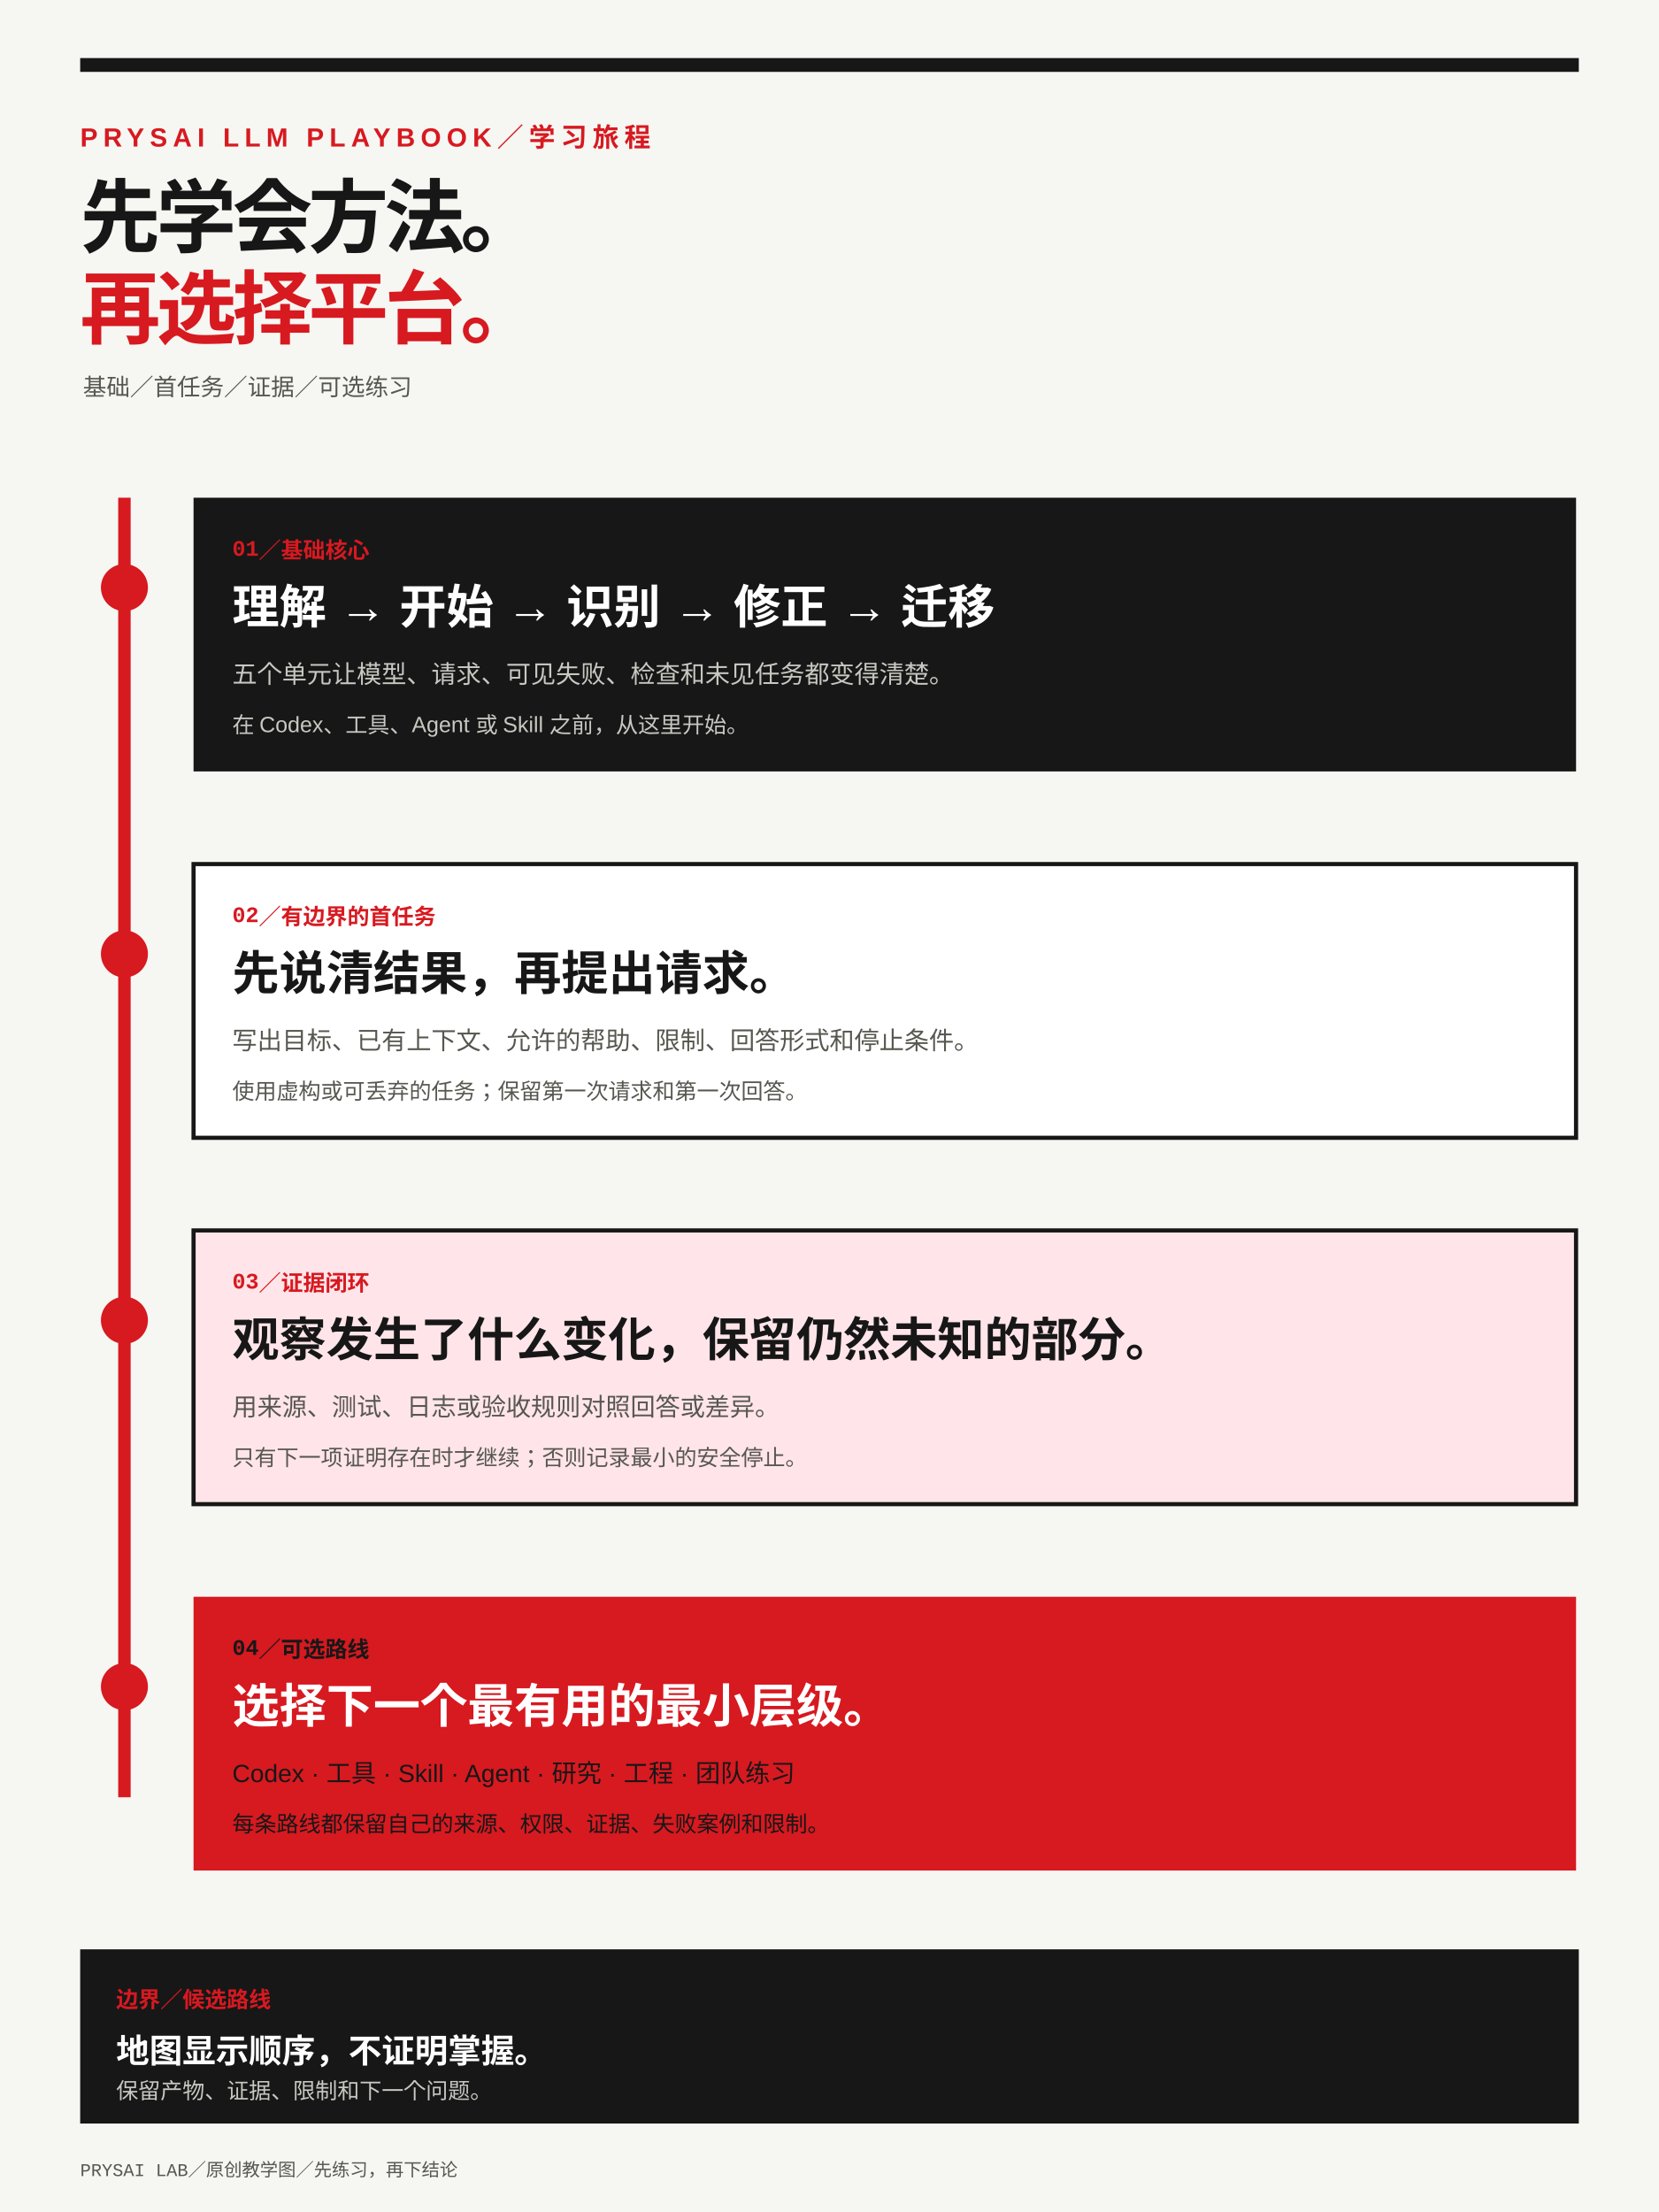
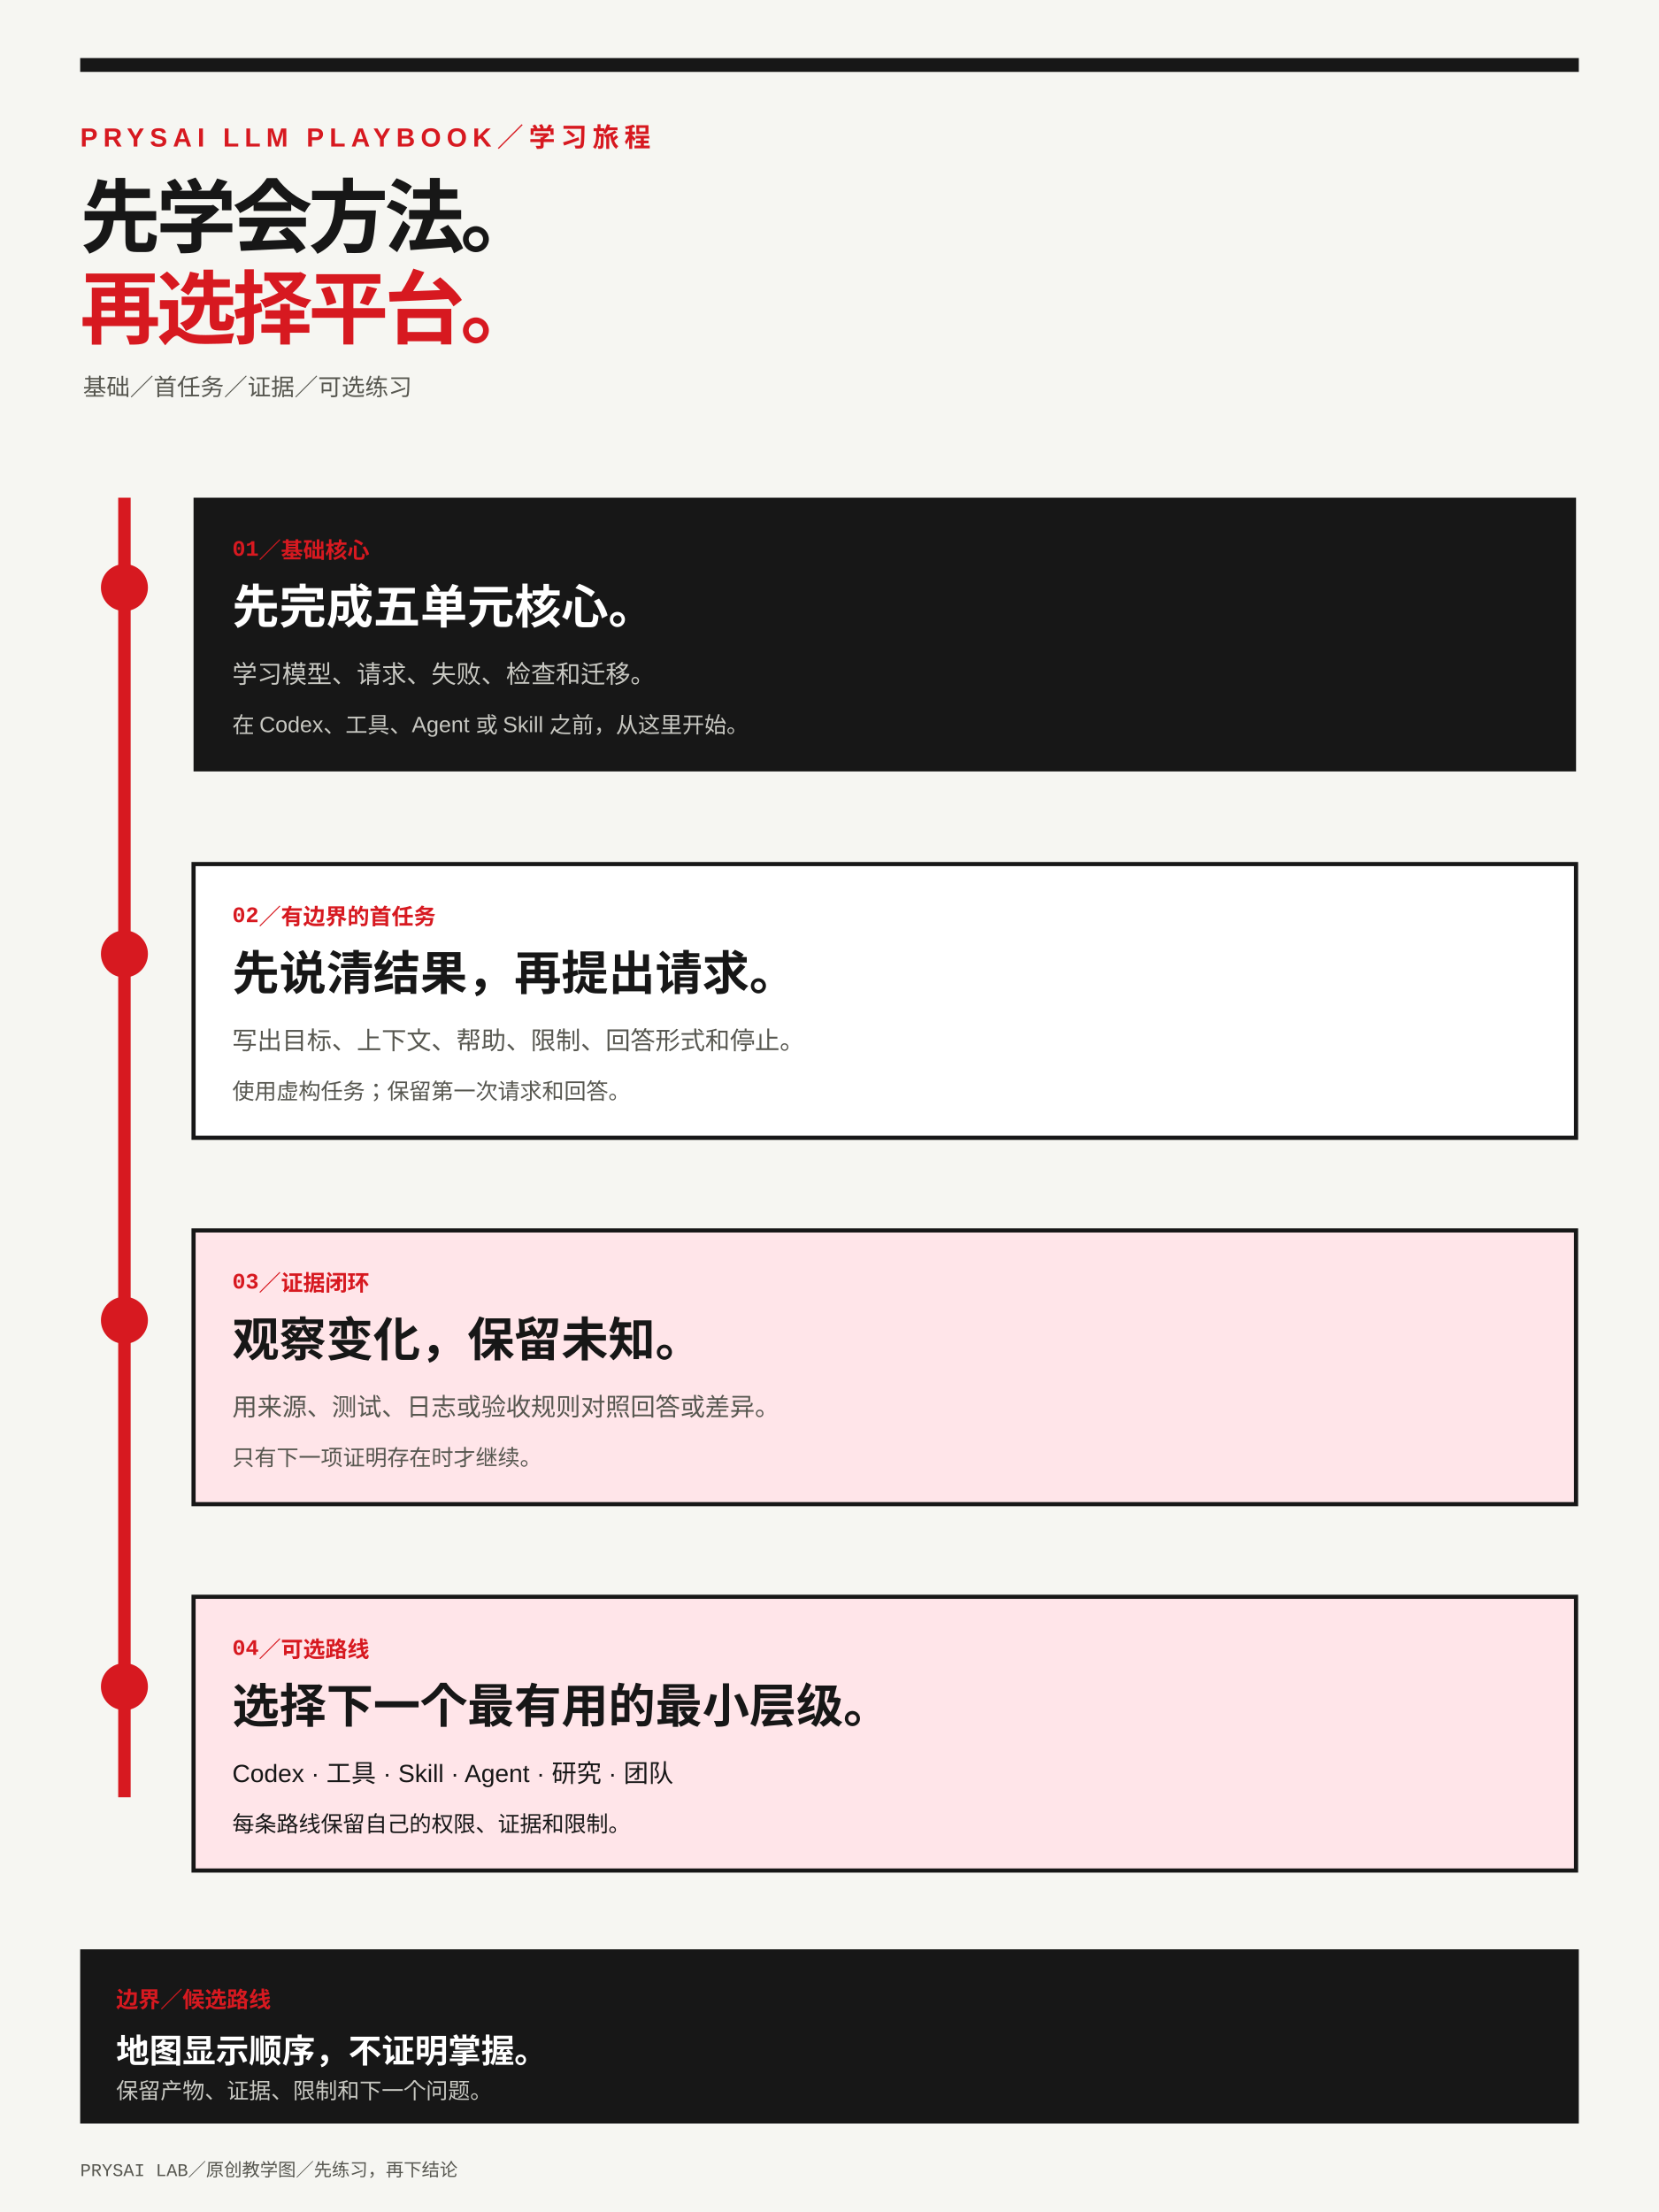
<svg xmlns="http://www.w3.org/2000/svg" viewBox="0 0 1200 1600" role="img" aria-labelledby="title desc">
  <rect width="1200" height="1600" fill="#f6f6f2" />
  <rect x="58" y="42" width="1084" height="10" fill="#171717" />
  <text x="58" y="106" fill="#d71920" font-family="Arial, Helvetica, sans-serif" font-size="19" font-weight="700" letter-spacing="4">PRYSAI LLM PLAYBOOK／学习旅程</text>
  <text x="58" y="178" fill="#171717" font-family="Arial, Helvetica, sans-serif" font-size="58" font-weight="900" letter-spacing="-3">先学会方法。</text>
  <text x="58" y="244" fill="#d71920" font-family="Arial, Helvetica, sans-serif" font-size="58" font-weight="900" letter-spacing="-3">再选择平台。</text>
  <text x="60" y="286" fill="#575750" font-family="Consolas, 'Courier New', monospace" font-size="17">基础／首任务／证据／可选练习</text>
  <line x1="90" y1="360" x2="90" y2="1300" stroke="#d71920" stroke-width="9" />
  <circle cx="90" cy="425" r="17" fill="#d71920" />
  <circle cx="90" cy="690" r="17" fill="#d71920" />
  <circle cx="90" cy="955" r="17" fill="#d71920" />
  <circle cx="90" cy="1220" r="17" fill="#d71920" />
  <g transform="translate(140 360)">
    <rect width="1000" height="198" fill="#171717" />
    <text x="28" y="42" fill="#d71920" font-family="Consolas, 'Courier New', monospace" font-size="16" font-weight="700">01／基础核心</text>
-     <text x="28" y="91" fill="#ffffff" font-family="Arial, Helvetica, sans-serif" font-size="34" font-weight="900">理解 → 开始 → 识别 → 修正 → 迁移</text>
-     <text x="28" y="134" fill="#c8c8c2" font-family="Arial, Helvetica, sans-serif" font-size="18">五个单元让模型、请求、可见失败、检查和未见任务都变得清楚。</text>
+     <text x="28" y="91" fill="#ffffff" font-family="Arial, Helvetica, sans-serif" font-size="34" font-weight="900">先完成五单元核心。</text>
+     <text x="28" y="134" fill="#c8c8c2" font-family="Arial, Helvetica, sans-serif" font-size="18">学习模型、请求、失败、检查和迁移。</text>
    <text x="28" y="170" fill="#c8c8c2" font-family="Arial, Helvetica, sans-serif" font-size="16">在 Codex、工具、Agent 或 Skill 之前，从这里开始。</text>
  </g>
  <g transform="translate(140 625)">
    <rect width="1000" height="198" fill="#ffffff" stroke="#171717" stroke-width="3" />
    <text x="28" y="42" fill="#d71920" font-family="Consolas, 'Courier New', monospace" font-size="16" font-weight="700">02／有边界的首任务</text>
    <text x="28" y="91" fill="#171717" font-family="Arial, Helvetica, sans-serif" font-size="34" font-weight="900">先说清结果，再提出请求。</text>
-     <text x="28" y="134" fill="#575750" font-family="Arial, Helvetica, sans-serif" font-size="18">写出目标、已有上下文、允许的帮助、限制、回答形式和停止条件。</text>
-     <text x="28" y="170" fill="#575750" font-family="Arial, Helvetica, sans-serif" font-size="16">使用虚构或可丢弃的任务；保留第一次请求和第一次回答。</text>
+     <text x="28" y="134" fill="#575750" font-family="Arial, Helvetica, sans-serif" font-size="18">写出目标、上下文、帮助、限制、回答形式和停止。</text>
+     <text x="28" y="170" fill="#575750" font-family="Arial, Helvetica, sans-serif" font-size="16">使用虚构任务；保留第一次请求和回答。</text>
  </g>
  <g transform="translate(140 890)">
    <rect width="1000" height="198" fill="#ffe5e9" stroke="#171717" stroke-width="3" />
    <text x="28" y="42" fill="#d71920" font-family="Consolas, 'Courier New', monospace" font-size="16" font-weight="700">03／证据闭环</text>
-     <text x="28" y="91" fill="#171717" font-family="Arial, Helvetica, sans-serif" font-size="34" font-weight="900">观察发生了什么变化，保留仍然未知的部分。</text>
+     <text x="28" y="91" fill="#171717" font-family="Arial, Helvetica, sans-serif" font-size="34" font-weight="900">观察变化，保留未知。</text>
    <text x="28" y="134" fill="#575750" font-family="Arial, Helvetica, sans-serif" font-size="18">用来源、测试、日志或验收规则对照回答或差异。</text>
-     <text x="28" y="170" fill="#575750" font-family="Arial, Helvetica, sans-serif" font-size="16">只有下一项证明存在时才继续；否则记录最小的安全停止。</text>
+     <text x="28" y="170" fill="#575750" font-family="Arial, Helvetica, sans-serif" font-size="16">只有下一项证明存在时才继续。</text>
  </g>
  <g transform="translate(140 1155)">
-     <rect width="1000" height="198" fill="#d71920" />
-     <text x="28" y="42" fill="#171717" font-family="Consolas, 'Courier New', monospace" font-size="16" font-weight="700">04／可选路线</text>
-     <text x="28" y="91" fill="#ffffff" font-family="Arial, Helvetica, sans-serif" font-size="34" font-weight="900">选择下一个最有用的最小层级。</text>
-     <text x="28" y="134" fill="#171717" font-family="Arial, Helvetica, sans-serif" font-size="18">Codex · 工具 · Skill · Agent · 研究 · 工程 · 团队练习</text>
-     <text x="28" y="170" fill="#171717" font-family="Arial, Helvetica, sans-serif" font-size="16">每条路线都保留自己的来源、权限、证据、失败案例和限制。</text>
+     <rect width="1000" height="198" fill="#ffe5e9" stroke="#171717" stroke-width="3" />
+     <text x="28" y="42" fill="#d71920" font-family="Consolas, 'Courier New', monospace" font-size="16" font-weight="700">04／可选路线</text>
+     <text x="28" y="91" fill="#171717" font-family="Arial, Helvetica, sans-serif" font-size="34" font-weight="900">选择下一个最有用的最小层级。</text>
+     <text x="28" y="134" fill="#171717" font-family="Arial, Helvetica, sans-serif" font-size="18">Codex · 工具 · Skill · Agent · 研究 · 团队</text>
+     <text x="28" y="170" fill="#171717" font-family="Arial, Helvetica, sans-serif" font-size="16">每条路线保留自己的权限、证据和限制。</text>
  </g>
  <rect x="58" y="1410" width="1084" height="126" fill="#171717" />
  <text x="84" y="1452" fill="#d71920" font-family="Consolas, 'Courier New', monospace" font-size="16" font-weight="700">边界／候选路线</text>
  <text x="84" y="1492" fill="#ffffff" font-family="Arial, Helvetica, sans-serif" font-size="24" font-weight="900">地图显示顺序，不证明掌握。</text>
  <text x="84" y="1518" fill="#c8c8c2" font-family="Arial, Helvetica, sans-serif" font-size="16">保留产物、证据、限制和下一个问题。</text>
  <text x="58" y="1574" fill="#575750" font-family="Consolas, 'Courier New', monospace" font-size="13">PRYSAI LAB／原创教学图／先练习，再下结论</text>
</svg>
